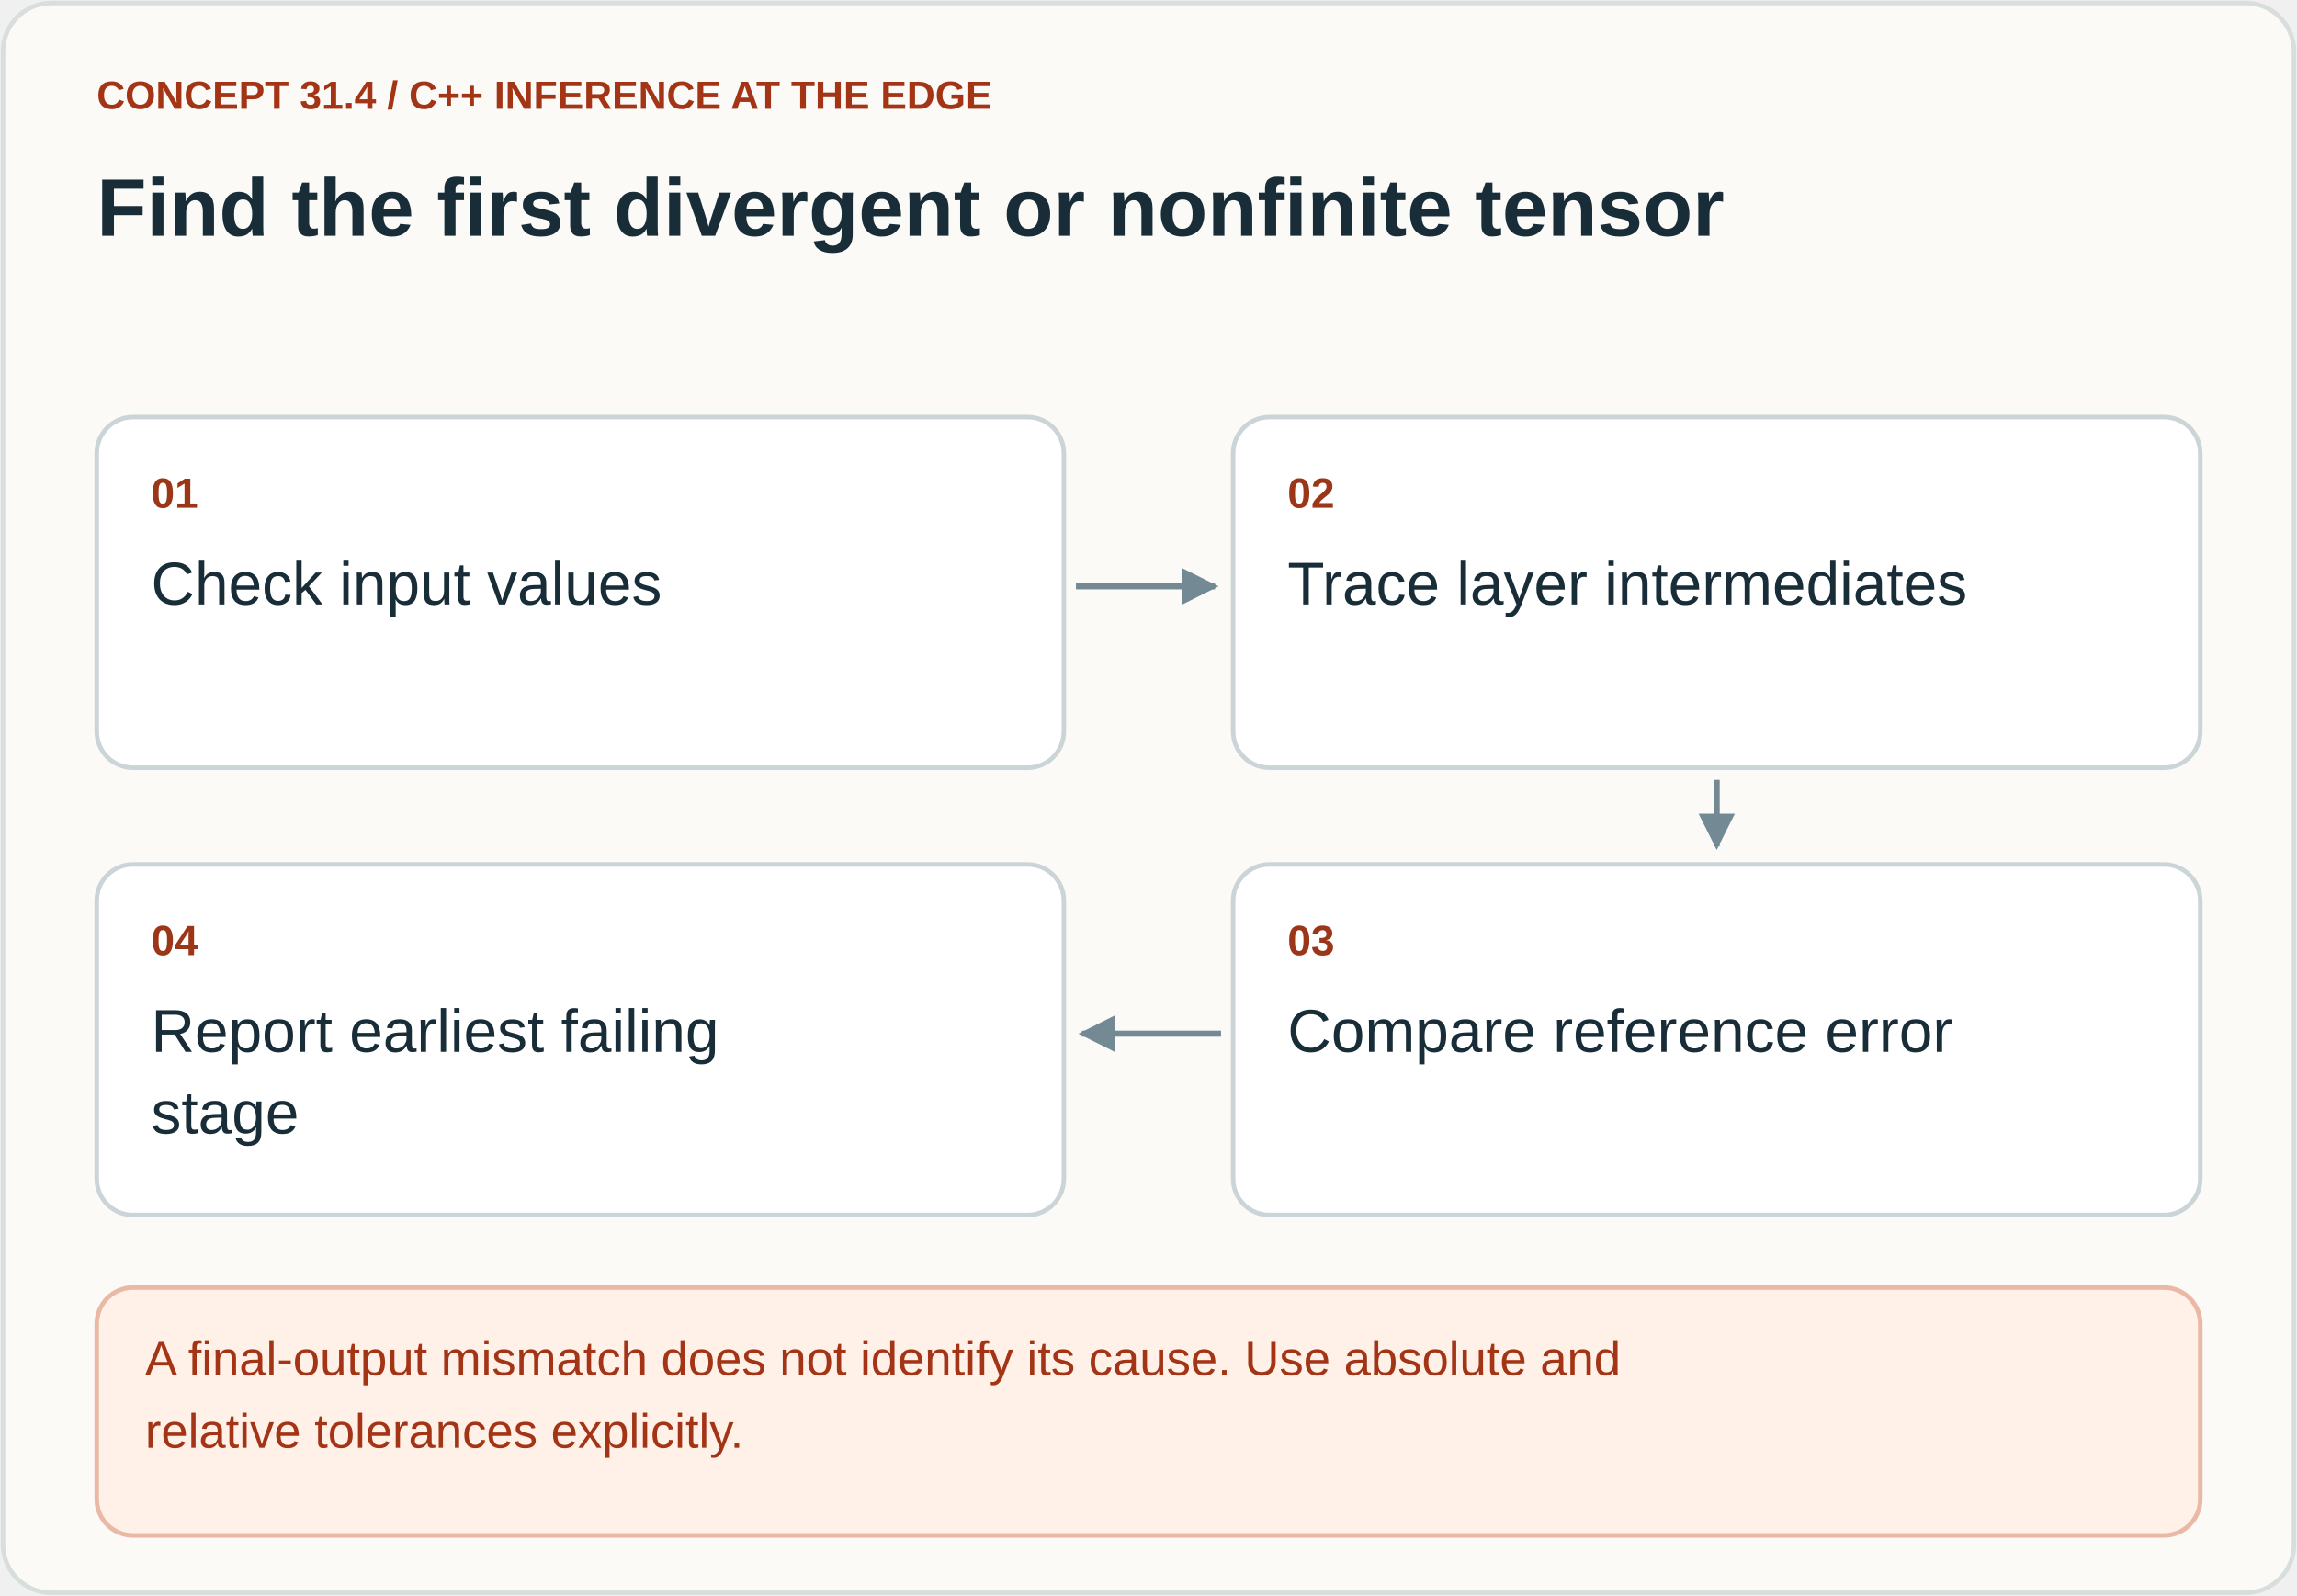
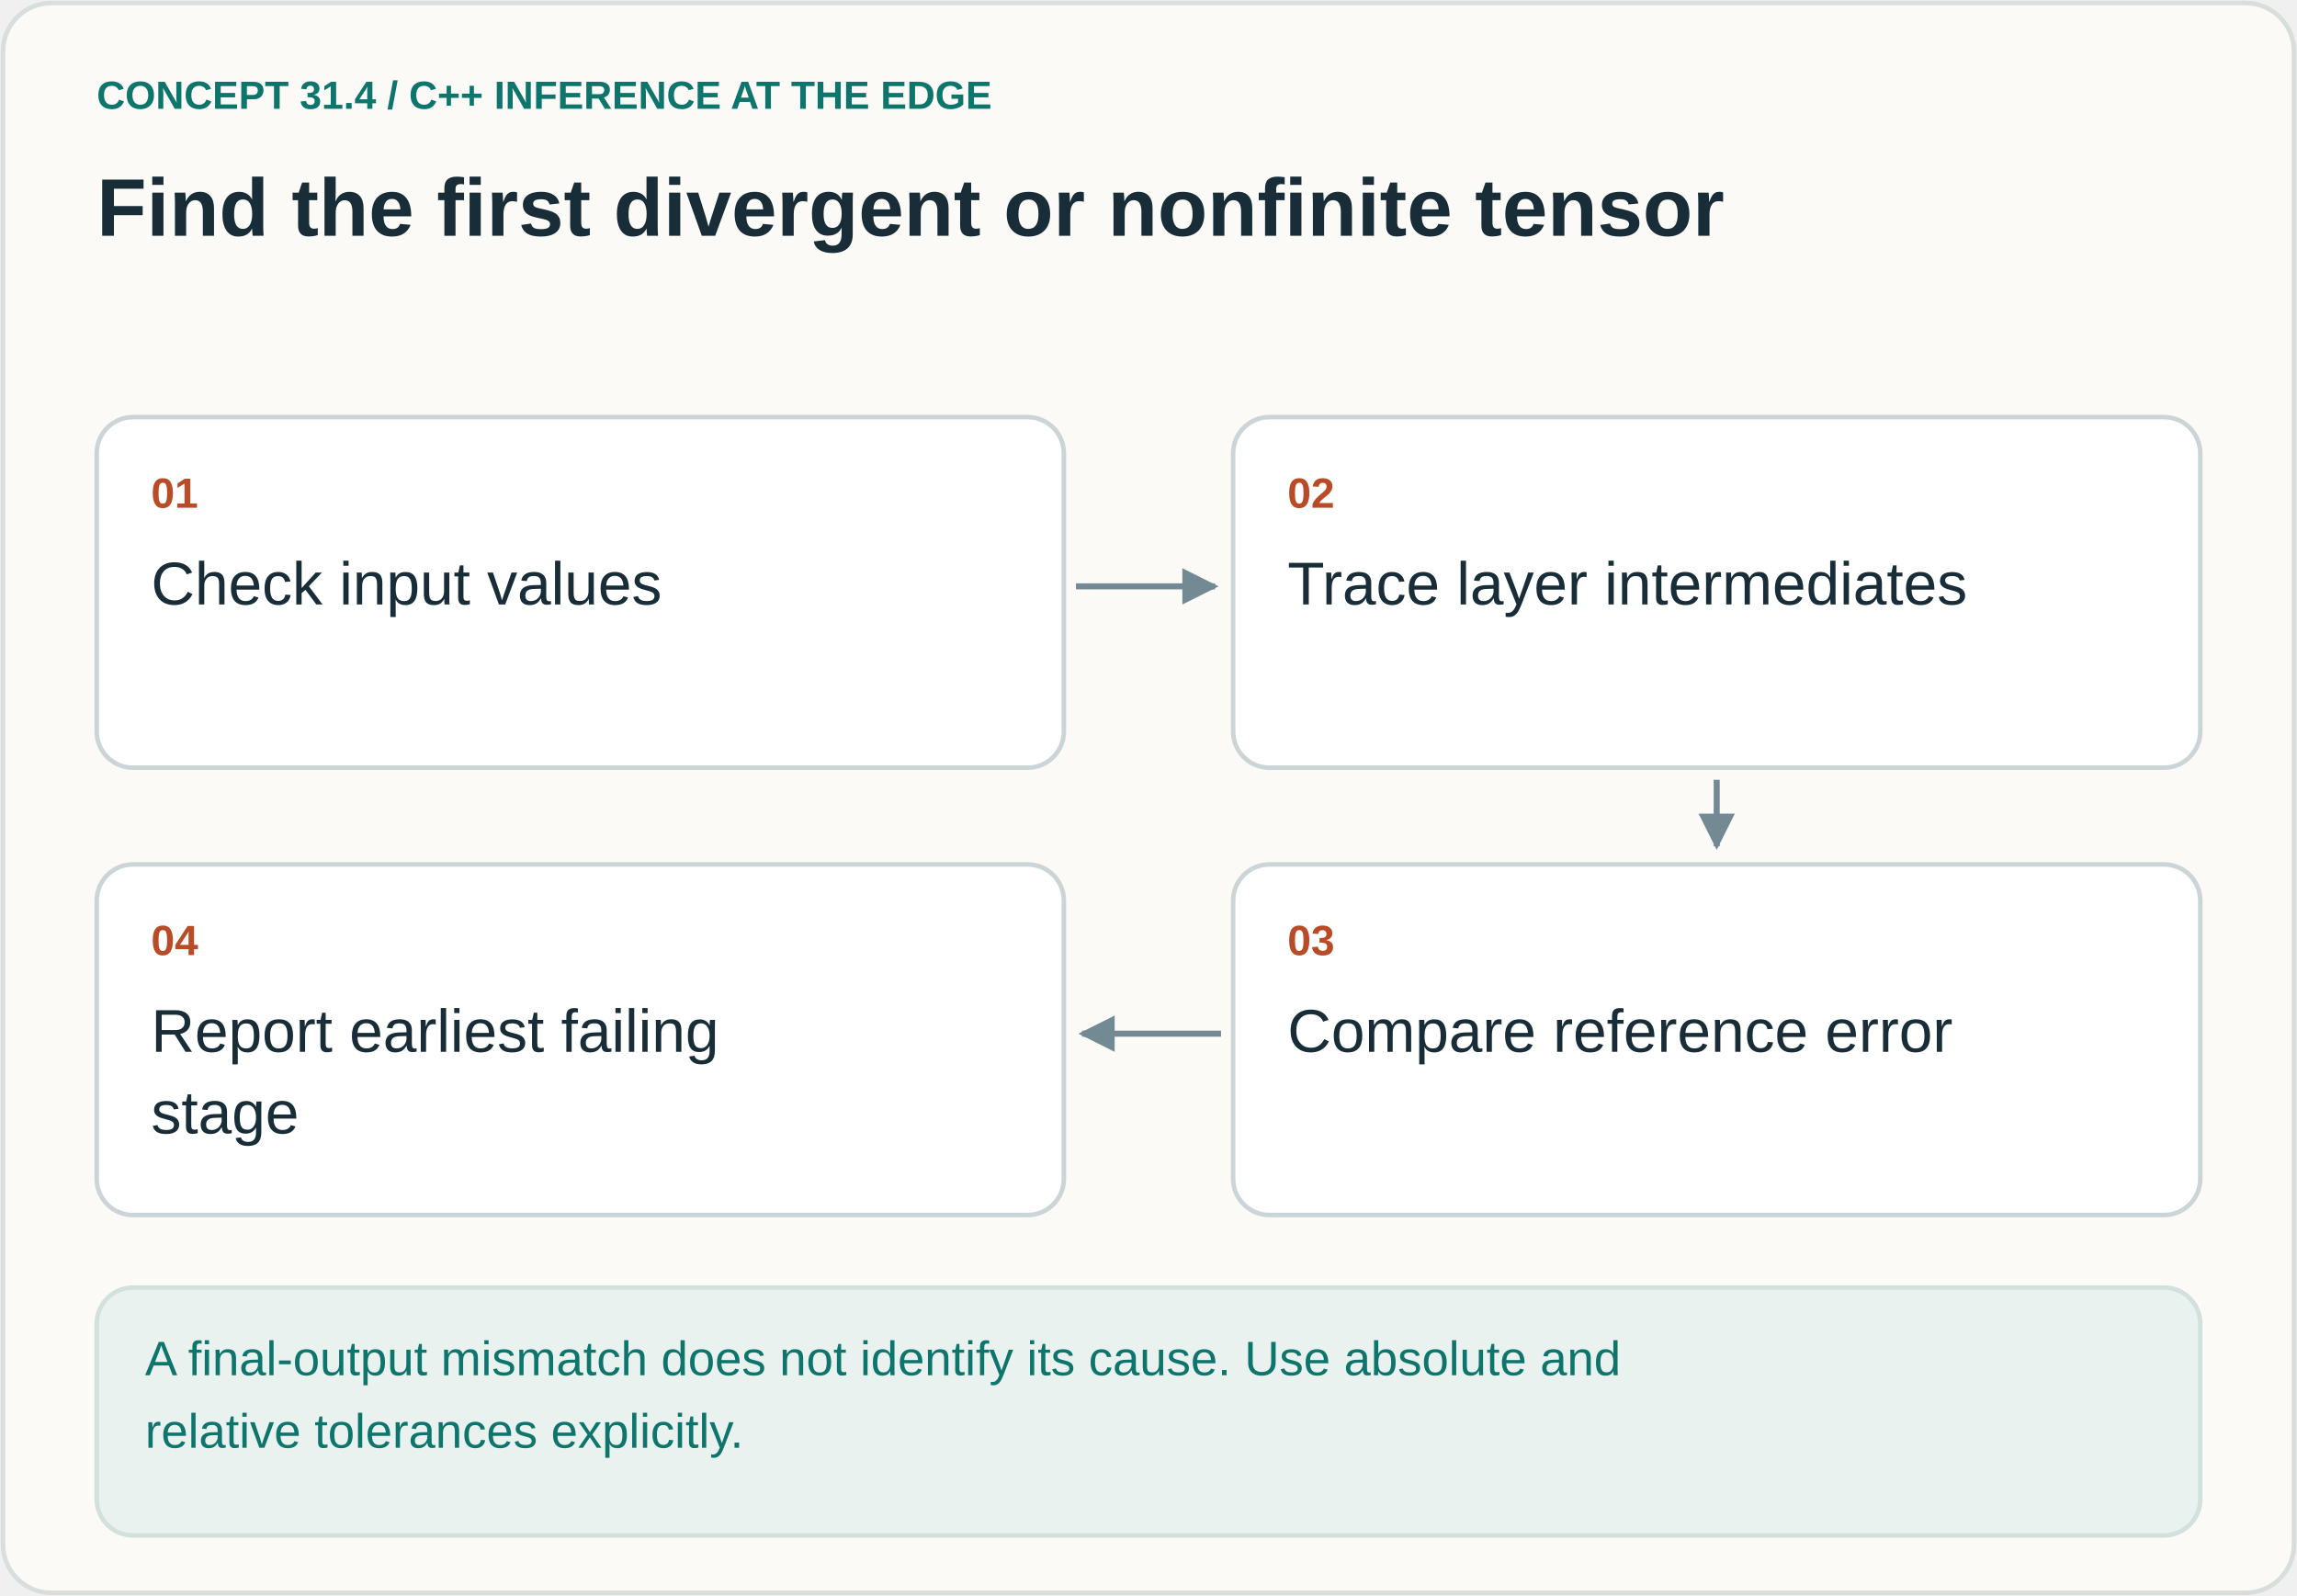
<svg xmlns="http://www.w3.org/2000/svg" width="760" height="528" viewBox="0 0 760 528" role="img" aria-labelledby="title desc">
  <defs>
    <marker id="arrow" viewBox="0 0 10 10" refX="9" refY="5" markerWidth="6" markerHeight="6" orient="auto-start-reverse">
      <path d="M0 0 L10 5 L0 10 Z" fill="#738993" />
    </marker>
  </defs>
  <g font-family="Arial, Helvetica, sans-serif">
    <rect x="1" y="1" width="758" height="526" rx="16" fill="#fbfaf7" stroke="#d8dedb" stroke-width="1.5" />
-     <text x="32" y="36" font-size="13" fill="#a33516" font-weight="700" text-anchor="start">CONCEPT 31.4  /  C++ INFERENCE AT THE EDGE</text>
+     <text x="32" y="36" font-size="13" fill="#0e756d" font-weight="700" text-anchor="start">CONCEPT 31.4  /  C++ INFERENCE AT THE EDGE</text>
    <text x="32" y="78" font-size="27" fill="#182d38" font-weight="600" text-anchor="start">Find the first divergent or nonfinite tensor</text>
    <rect x="32" y="138" width="320" height="116" rx="12" fill="#fff" stroke="#cbd5d8" stroke-width="1.5" />
-     <text x="50" y="168" font-size="14" fill="#9c3619" font-weight="700" text-anchor="start">01</text>
+     <text x="50" y="168" font-size="14" fill="#b94c27" font-weight="700" text-anchor="start">01</text>
    <text x="50" y="200" font-size="20" fill="#182d38" font-weight="500" text-anchor="start">Check input values</text>
    <rect x="408" y="138" width="320" height="116" rx="12" fill="#fff" stroke="#cbd5d8" stroke-width="1.5" />
-     <text x="426" y="168" font-size="14" fill="#9c3619" font-weight="700" text-anchor="start">02</text>
+     <text x="426" y="168" font-size="14" fill="#b94c27" font-weight="700" text-anchor="start">02</text>
    <text x="426" y="200" font-size="20" fill="#182d38" font-weight="500" text-anchor="start">Trace layer intermediates</text>
    <rect x="408" y="286" width="320" height="116" rx="12" fill="#fff" stroke="#cbd5d8" stroke-width="1.5" />
-     <text x="426" y="316" font-size="14" fill="#9c3619" font-weight="700" text-anchor="start">03</text>
+     <text x="426" y="316" font-size="14" fill="#b94c27" font-weight="700" text-anchor="start">03</text>
    <text x="426" y="348" font-size="20" fill="#182d38" font-weight="500" text-anchor="start">Compare reference error</text>
    <rect x="32" y="286" width="320" height="116" rx="12" fill="#fff" stroke="#cbd5d8" stroke-width="1.5" />
-     <text x="50" y="316" font-size="14" fill="#9c3619" font-weight="700" text-anchor="start">04</text>
+     <text x="50" y="316" font-size="14" fill="#b94c27" font-weight="700" text-anchor="start">04</text>
    <text x="50" y="348" font-size="20" fill="#182d38" font-weight="500" text-anchor="start">Report earliest failing</text>
    <text x="50" y="375" font-size="20" fill="#182d38" font-weight="500" text-anchor="start">stage</text>
    <path d="M356 194 L402 194" fill="none" stroke="#738993" stroke-width="2" marker-end="url(#arrow)" />
    <path d="M568 258 L568 280" fill="none" stroke="#738993" stroke-width="2" marker-end="url(#arrow)" />
    <path d="M404 342 L358 342" fill="none" stroke="#738993" stroke-width="2" marker-end="url(#arrow)" />
-     <rect x="32" y="426" width="696" height="82" rx="12" fill="#fff0e8" stroke="#e9b9a5" stroke-width="1.5" />
-     <text x="48" y="455" font-size="16" fill="#a33516" font-weight="400" text-anchor="start">A final-output mismatch does not identify its cause. Use absolute and</text>
-     <text x="48" y="479" font-size="16" fill="#a33516" font-weight="400" text-anchor="start">relative tolerances explicitly.</text>
+     <rect x="32" y="426" width="696" height="82" rx="12" fill="#eaf2ef" stroke="#d2e1db" stroke-width="1.5" />
+     <text x="48" y="455" font-size="16" fill="#0e756d" font-weight="400" text-anchor="start">A final-output mismatch does not identify its cause. Use absolute and</text>
+     <text x="48" y="479" font-size="16" fill="#0e756d" font-weight="400" text-anchor="start">relative tolerances explicitly.</text>
  </g>
</svg>
